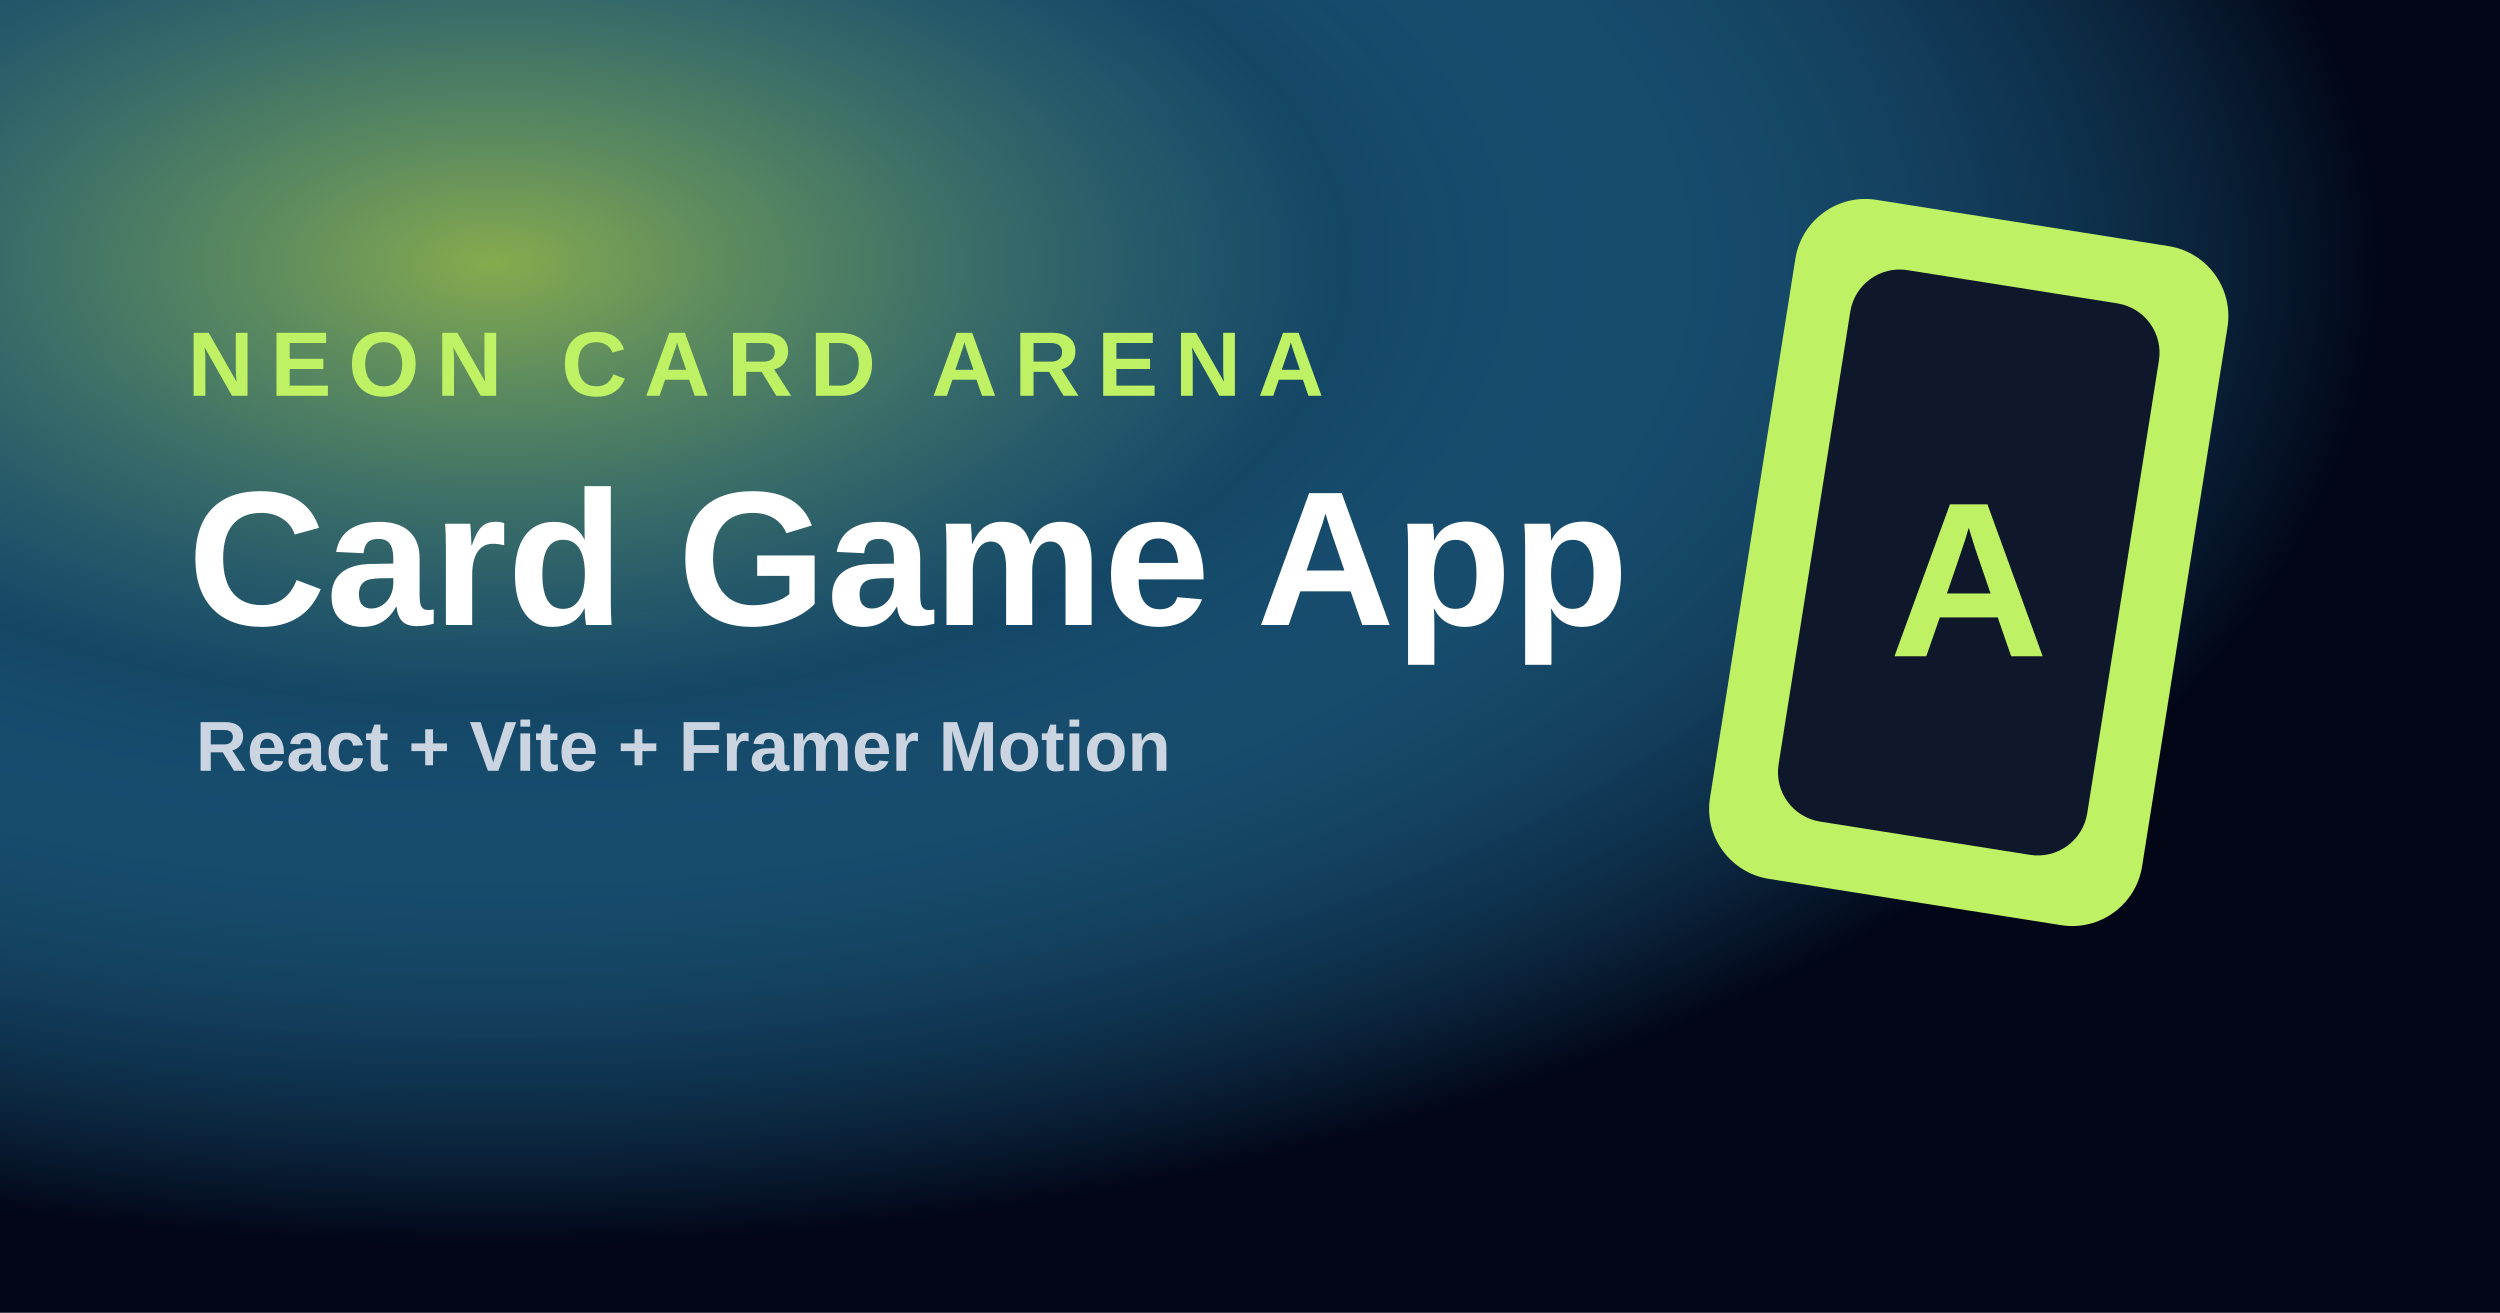
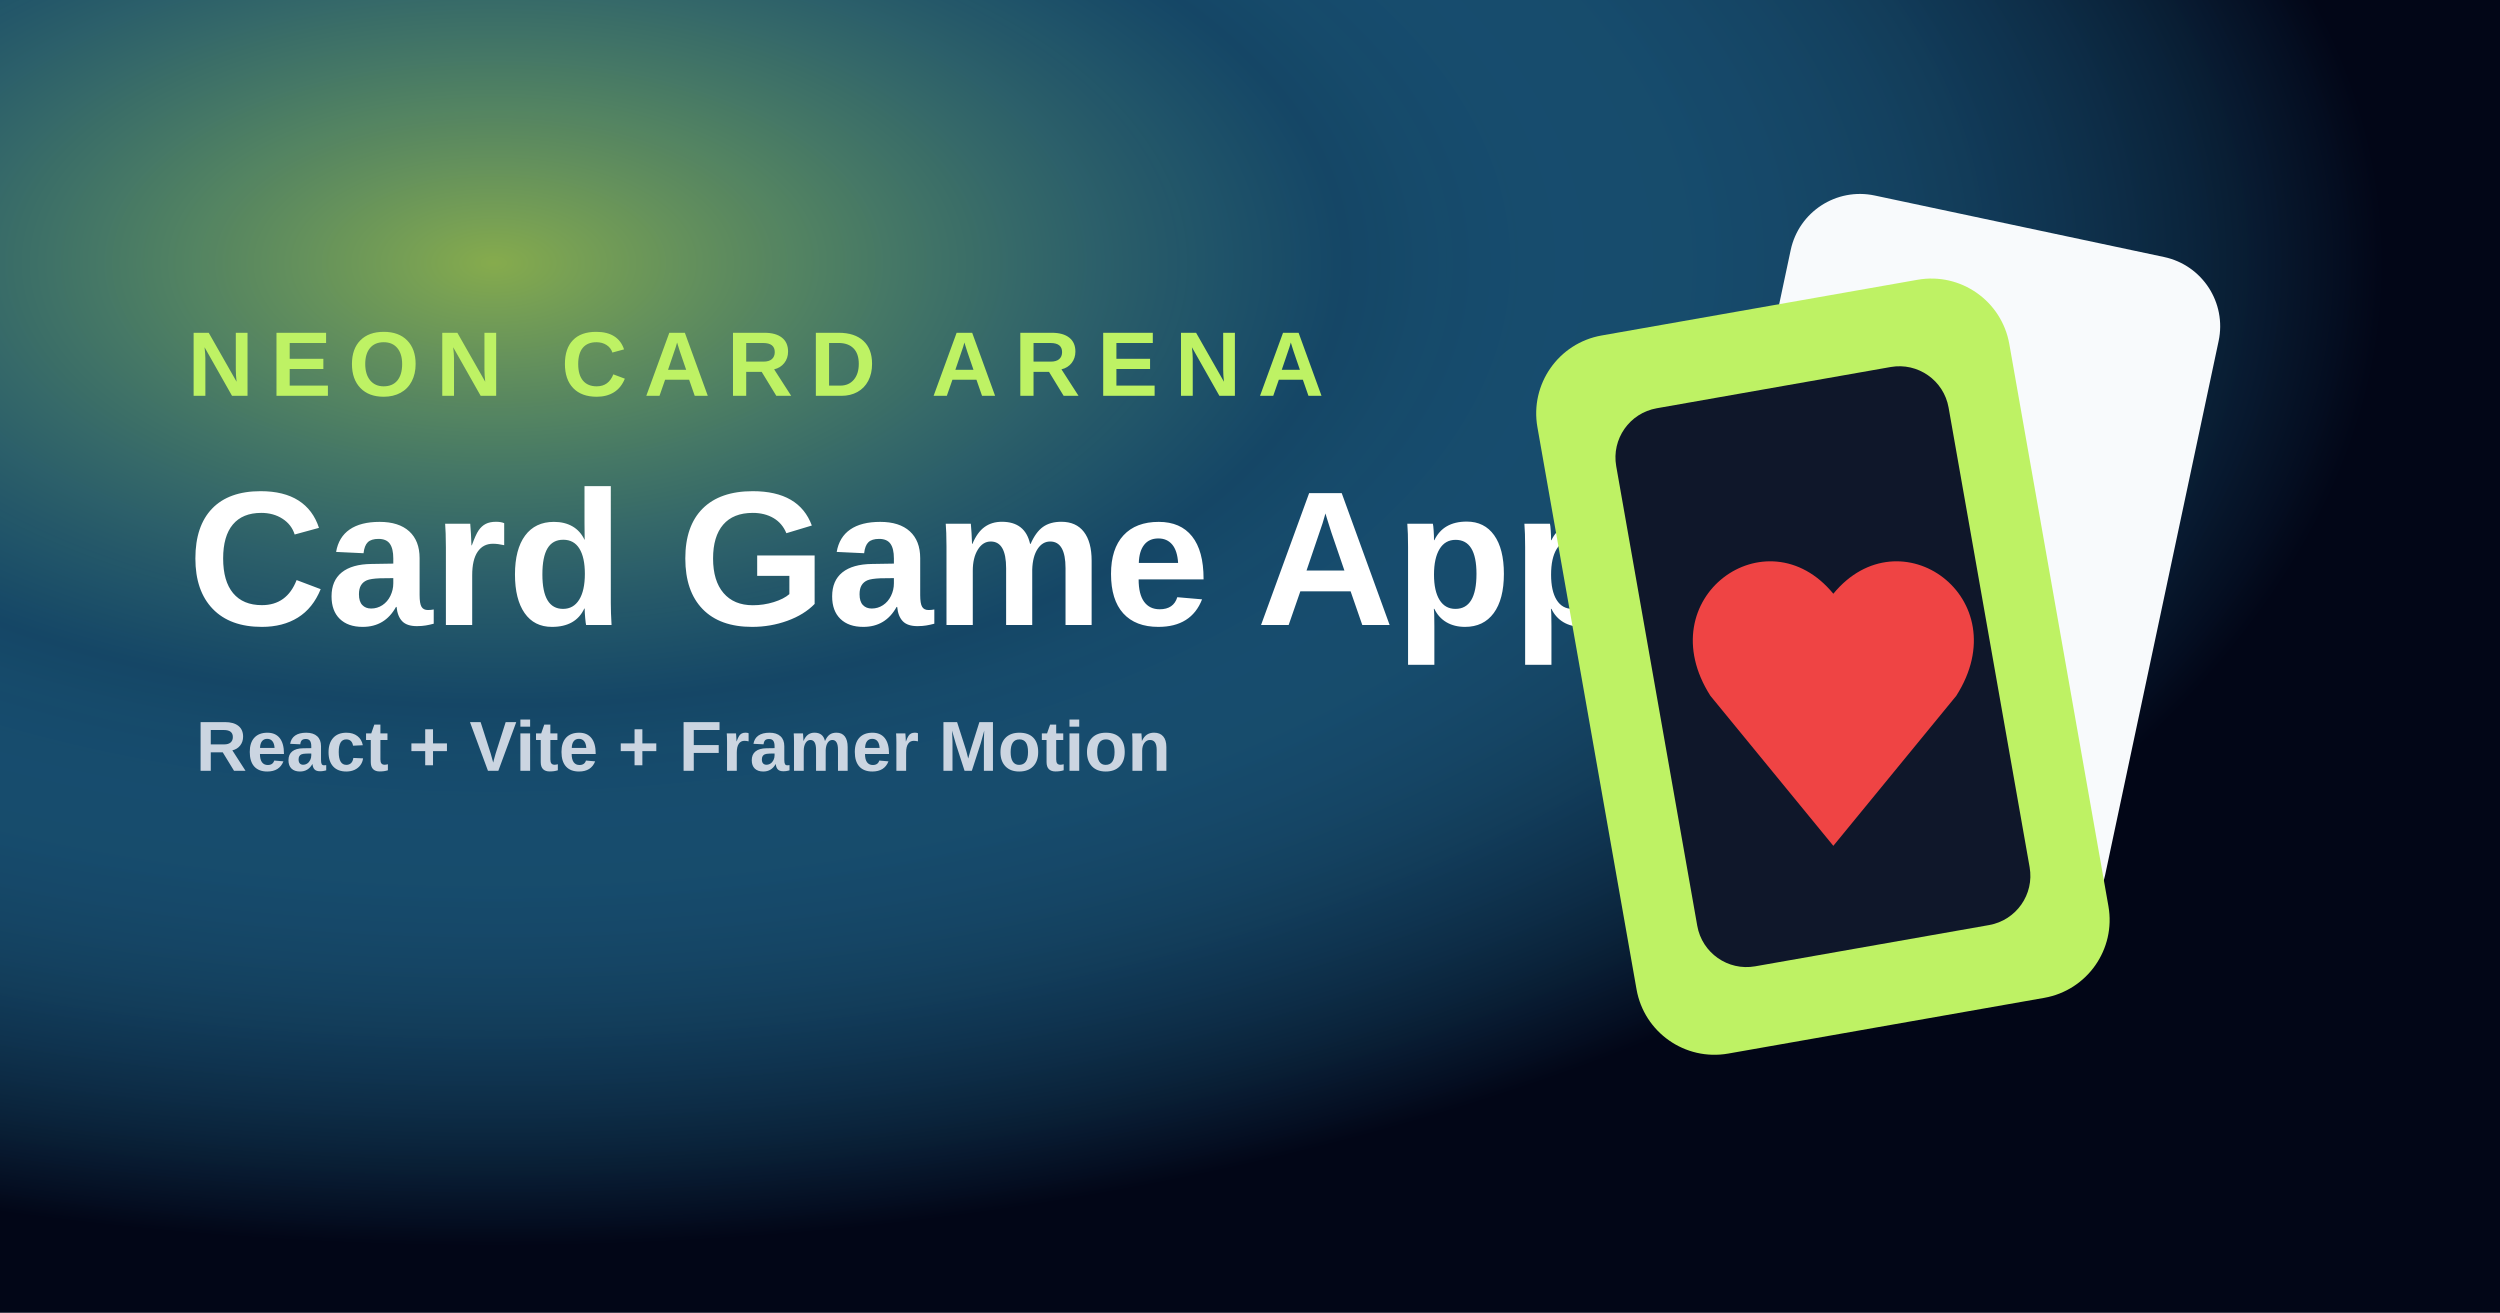
<svg xmlns="http://www.w3.org/2000/svg" viewBox="0 0 1200 630" role="img" aria-label="Card Game App preview">
  <defs>
    <radialGradient id="a" cx="20%" cy="20%" r="75%">
      <stop offset="0" stop-color="#bef264" stop-opacity="0.7" />
      <stop offset="0.45" stop-color="#38bdf8" stop-opacity="0.35" />
      <stop offset="1" stop-color="#020617" />
    </radialGradient>
  </defs>
  <rect width="1200" height="630" fill="#020617" />
  <rect width="1200" height="630" fill="url(#a)" />
  <text x="90" y="190" font-family="Arial, sans-serif" font-size="44" font-weight="900" fill="#bef264" letter-spacing="8">NEON CARD ARENA</text>
  <text x="90" y="300" font-family="Arial, sans-serif" font-size="92" font-weight="900" fill="#fff">Card Game App</text>
  <text x="94" y="370" font-family="Arial, sans-serif" font-size="34" font-weight="700" fill="#cbd5e1">React + Vite + Framer Motion</text>
-   <rect x="840" y="105" width="210" height="330" rx="34" fill="#bef264" transform="rotate(9 945 270)" />
-   <rect x="870" y="136" width="150" height="268" rx="24" fill="#0f172a" transform="rotate(9 945 270)" />
-   <text x="945" y="315" text-anchor="middle" font-family="Arial, sans-serif" font-size="106" font-weight="900" fill="#bef264">A</text>
+   <rect x="830" y="105" width="210" height="330" rx="34" fill="#f8fafc" transform="rotate(12 935 270)" />
+   <rect x="760" y="145" width="230" height="350" rx="38" fill="#bef264" transform="rotate(-10 875 320)" />
+   <rect x="794" y="184" width="162" height="272" rx="24" fill="#0f172a" transform="rotate(-10 875 320)" />
+   <path d="M880 285c-32-39-89 2-59 49l59 72 59-72c30-47-27-88-59-49Z" fill="#ef4444" />
</svg>
